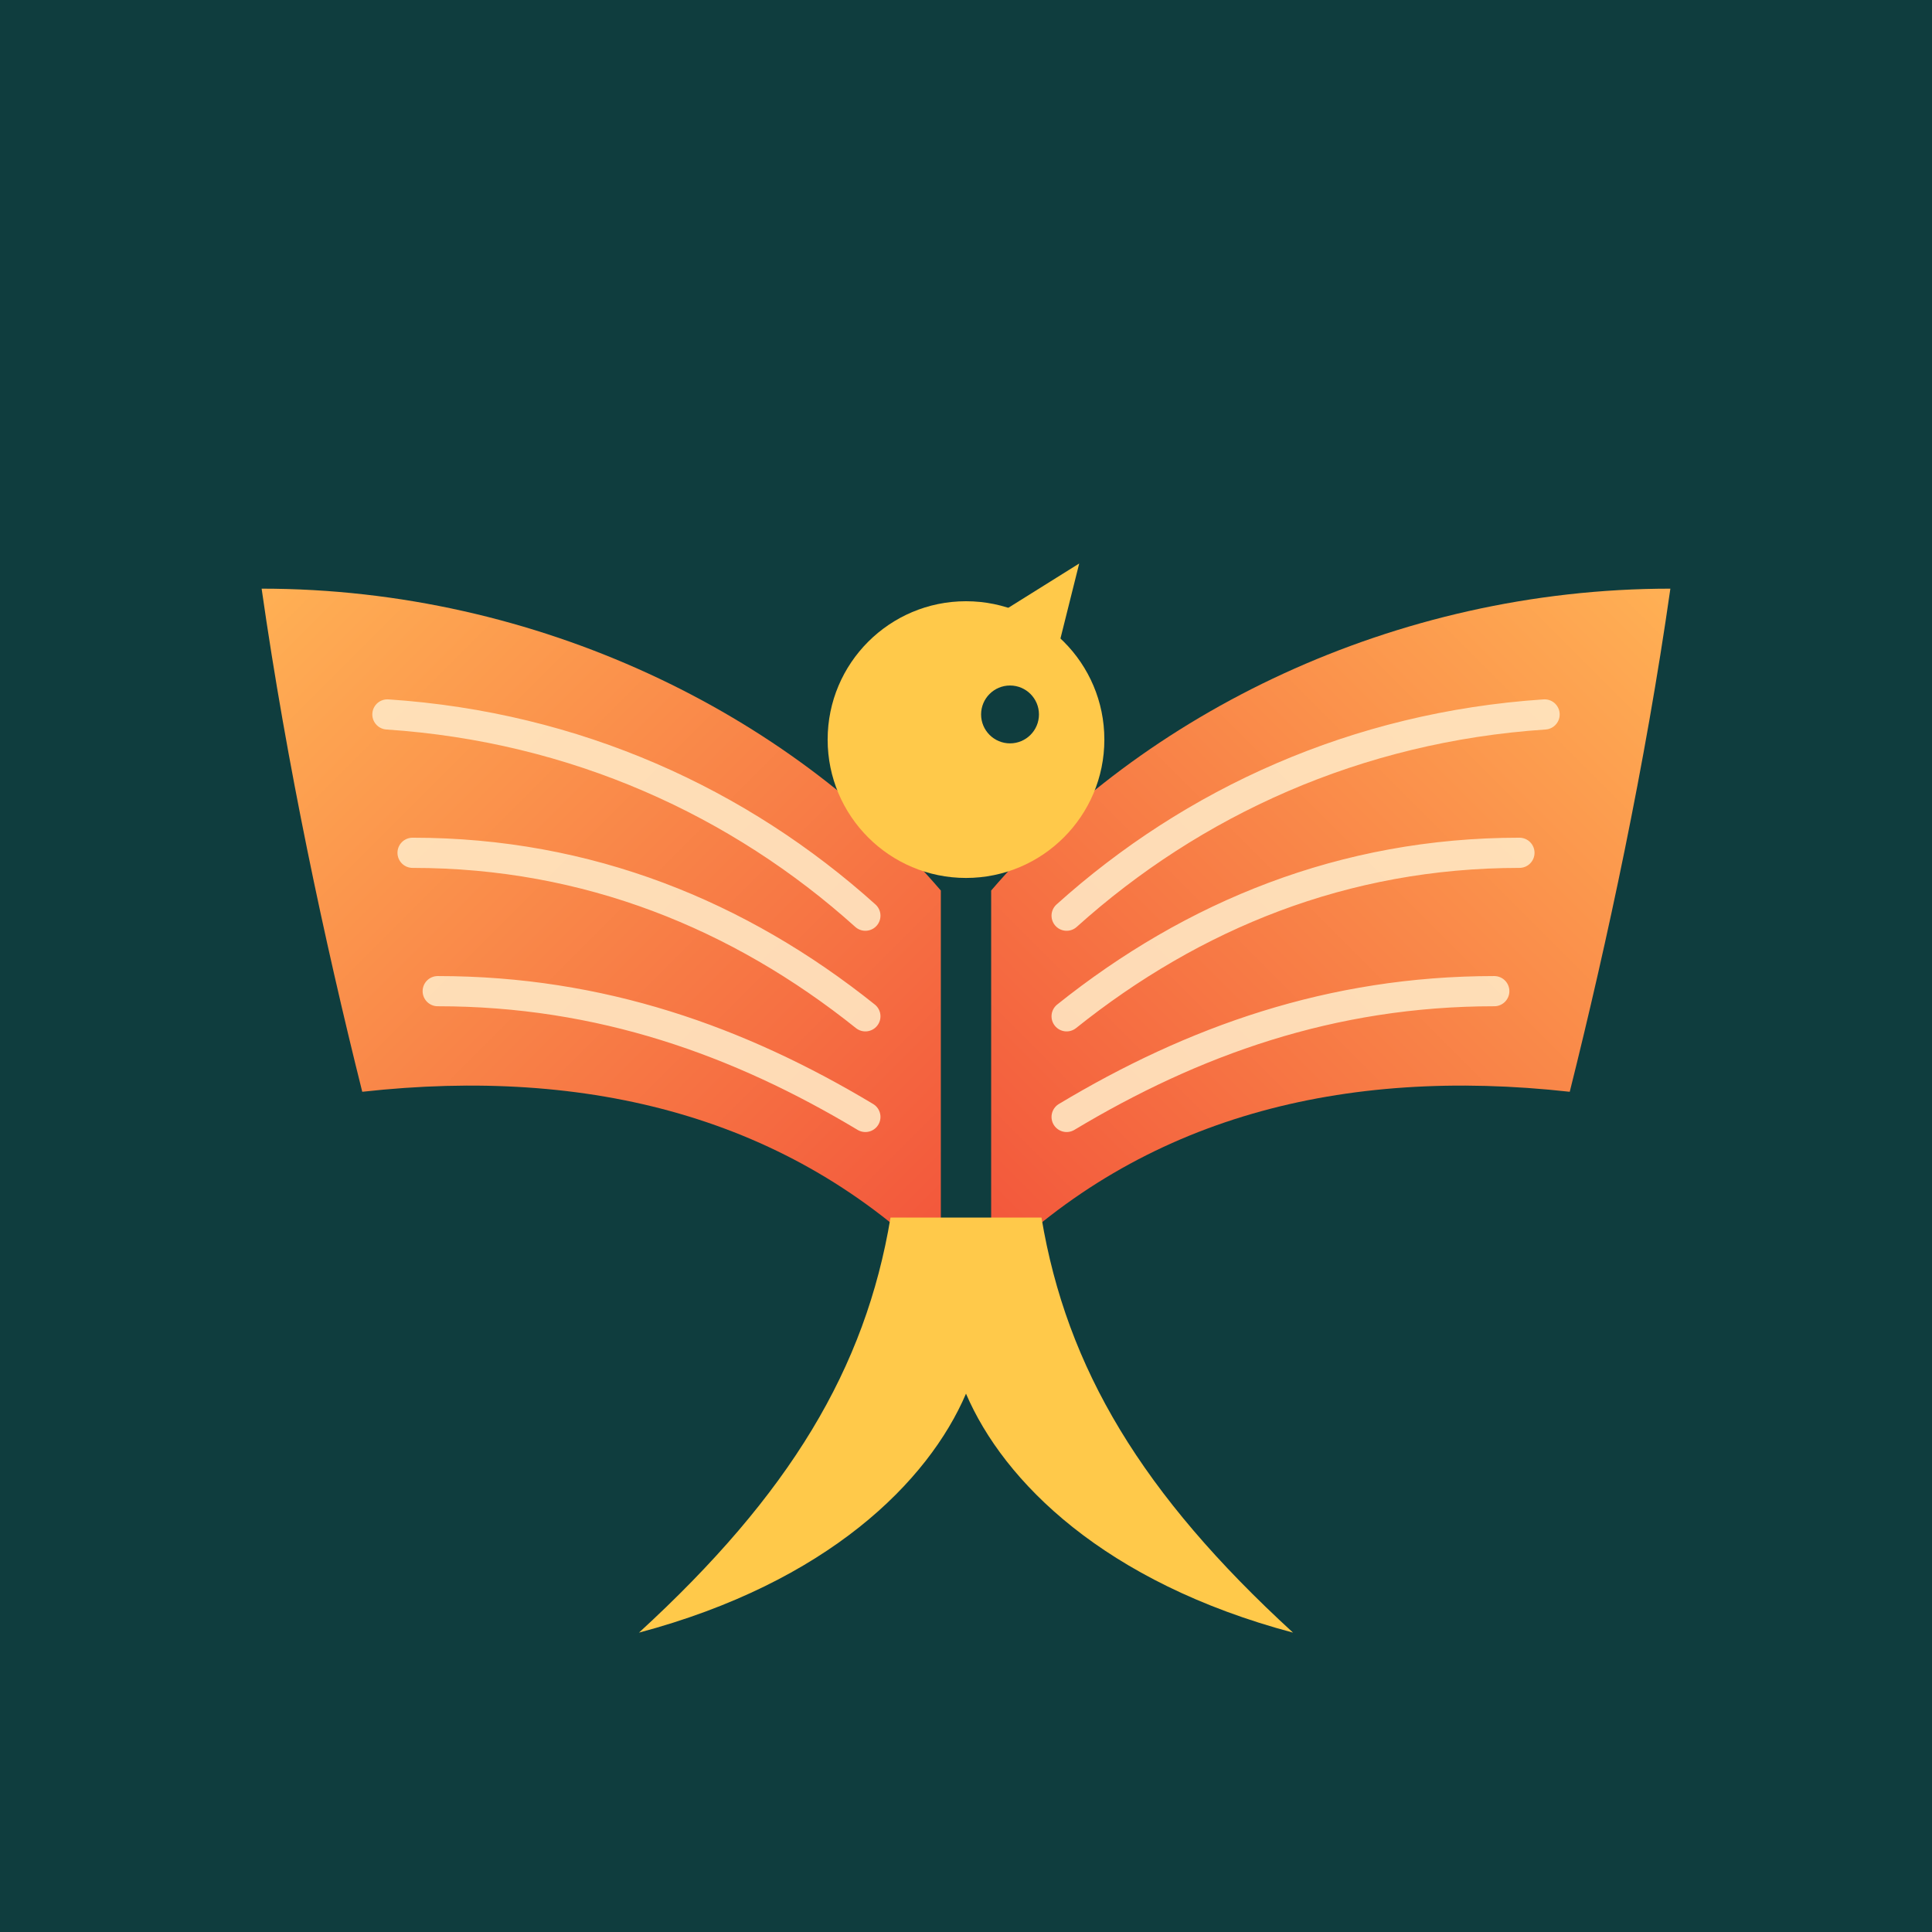
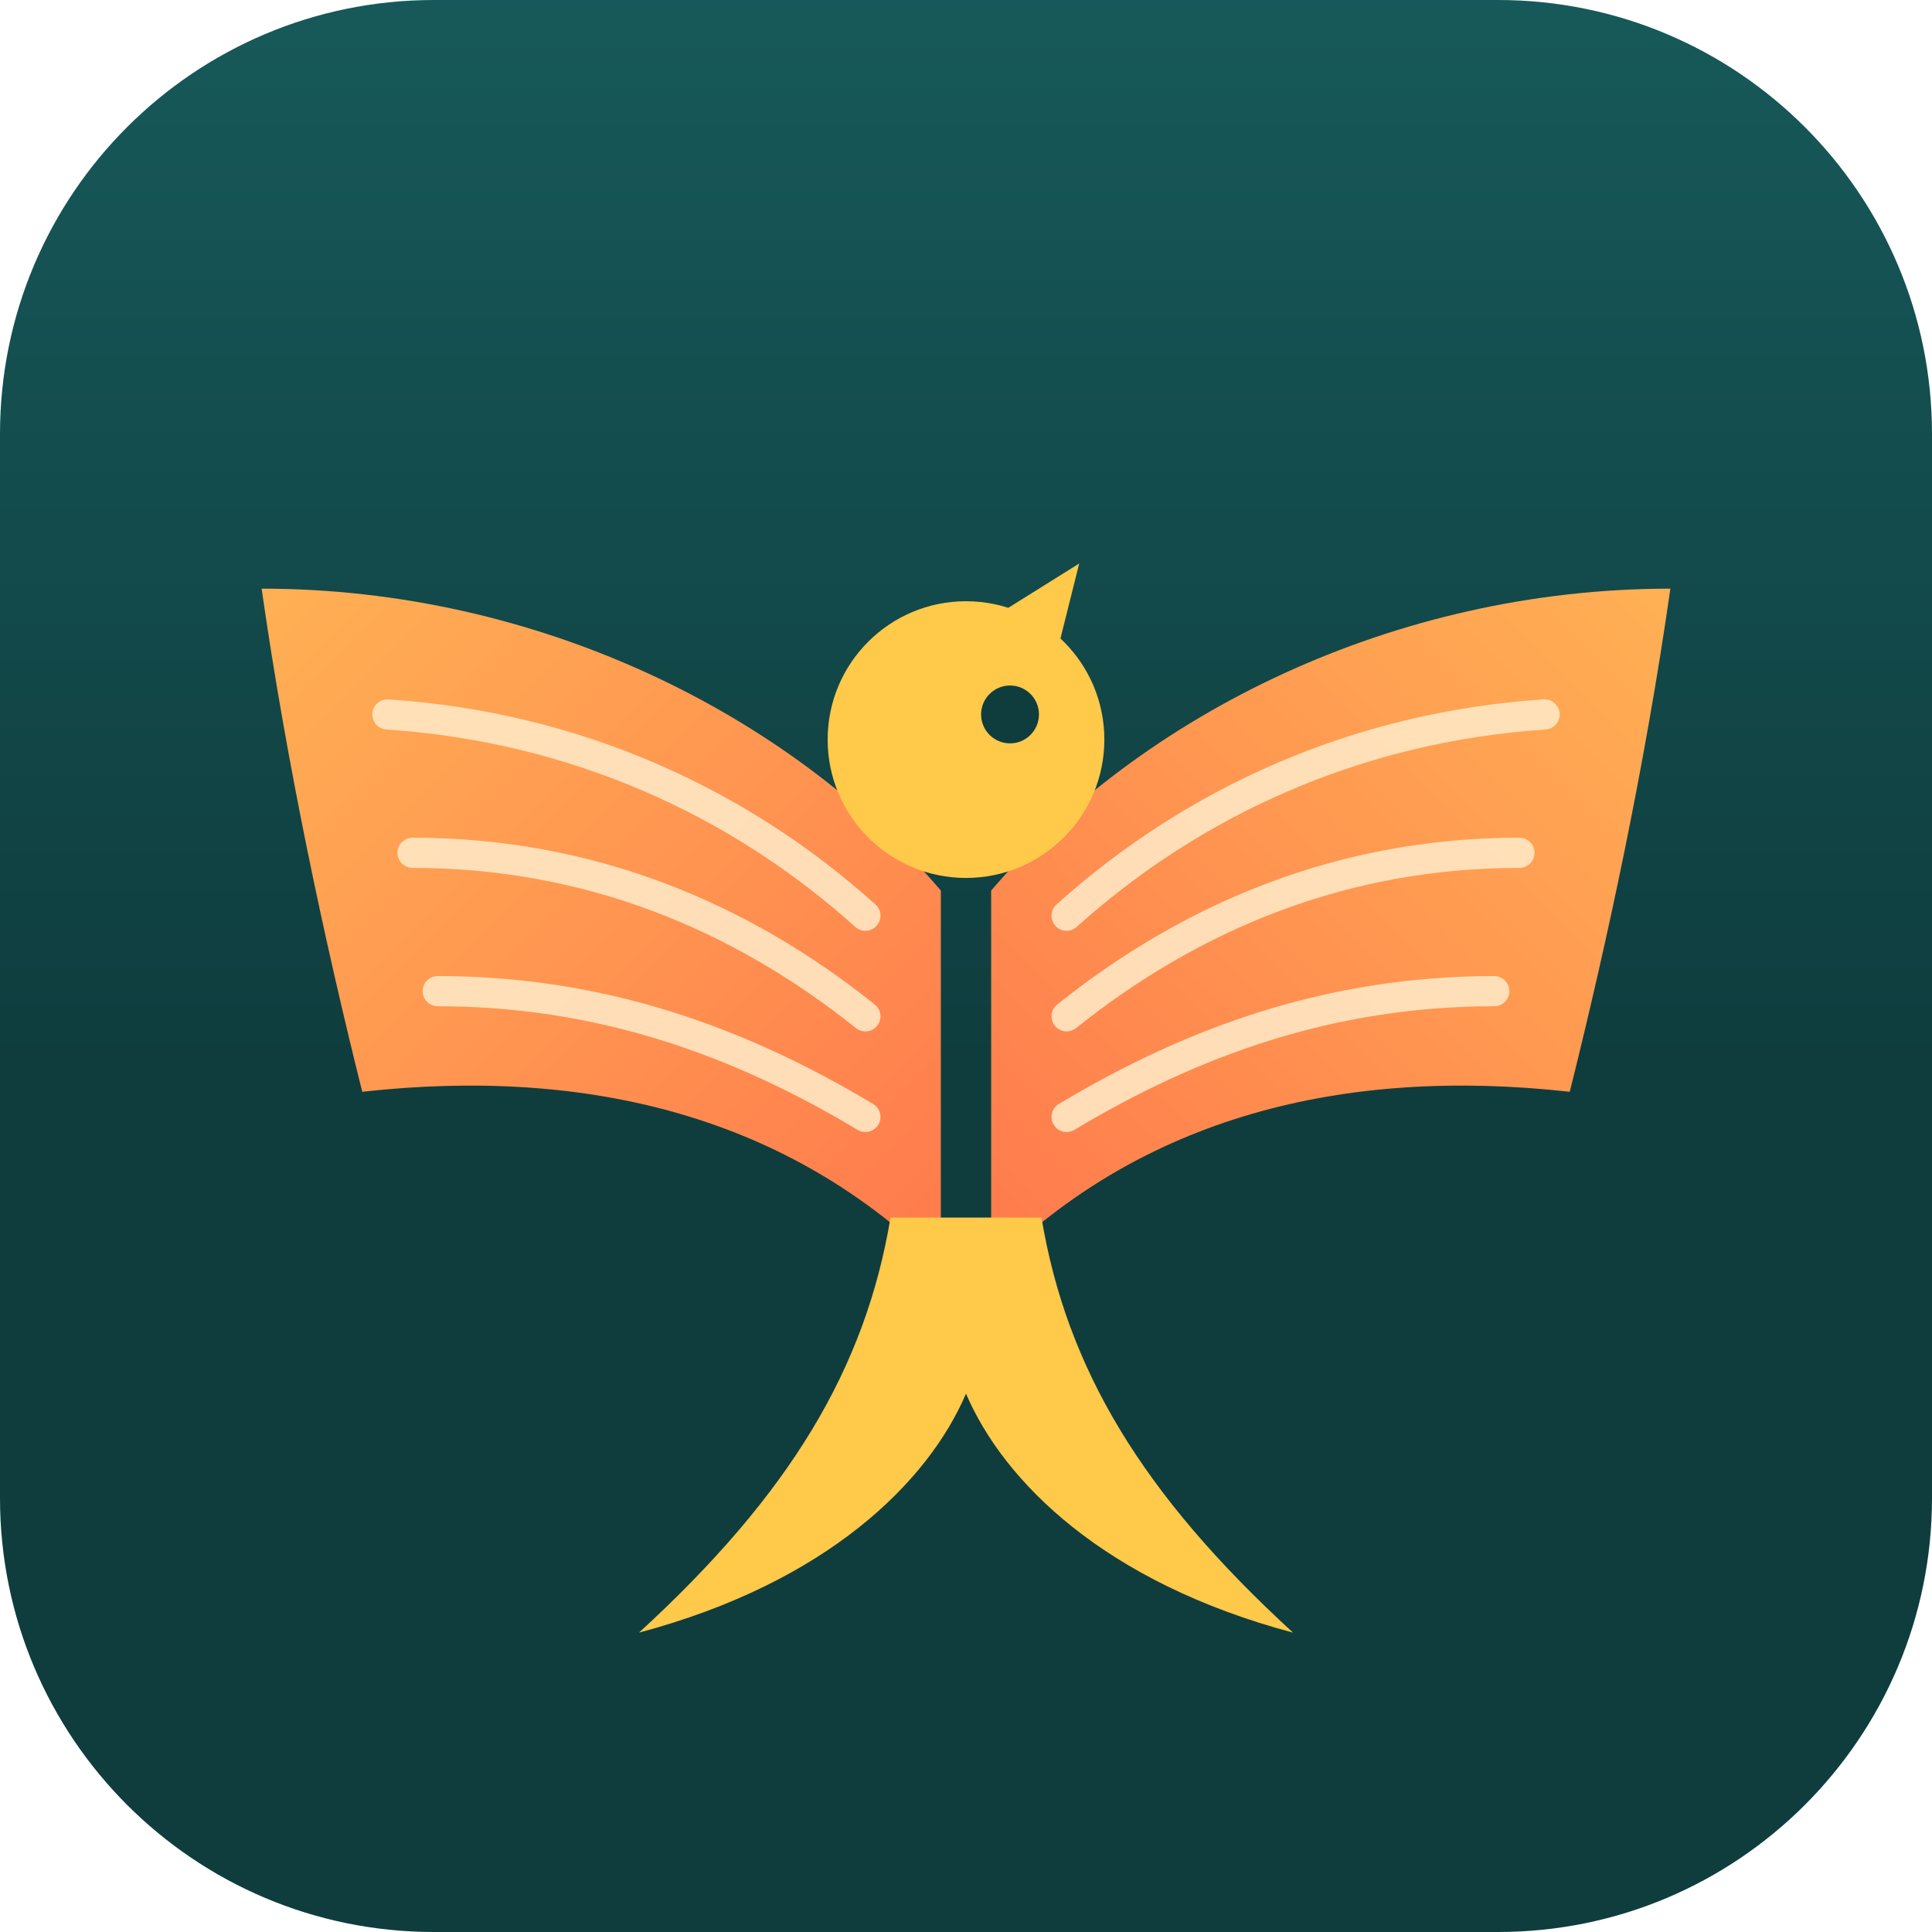
<svg xmlns="http://www.w3.org/2000/svg" viewBox="0 0 1024 1024" width="1024" height="1024">
  <defs>
+     <linearGradient id="bg" x1="0" y1="0" x2="0" y2="1">
+       <stop offset="0" stop-color="#17595A" />
+       <stop offset="0.55" stop-color="#0F3D3E" />
+     </linearGradient>
    <linearGradient id="pg" x1="0" y1="0" x2="1" y2="1">
      <stop offset="0" stop-color="#FFB054" />
-       <stop offset="1" stop-color="#F2553B" />
+       <stop offset="1" stop-color="#FF7A4D" />
    </linearGradient>
    <linearGradient id="pg2" x1="1" y1="0" x2="0" y2="1">
      <stop offset="0" stop-color="#FFB054" />
-       <stop offset="1" stop-color="#F2553B" />
+       <stop offset="1" stop-color="#FF7A4D" />
    </linearGradient>
  </defs>
-   <rect width="1024" height="1024" fill="#0F3D3E" />
+   <rect width="1024" height="1024" rx="230" ry="230" fill="url(#bg)" />
  <svg x="112" y="112" width="800" height="800" viewBox="0 0 120 120">
    <path d="M58 54 C46 40 26 30 4 30 C6 44 9 58 12 70 C30 68 46 72 58 84 Z" fill="url(#pg)" />
    <path d="M62 54 C74 40 94 30 116 30 C114 44 111 58 108 70 C90 68 74 72 62 84 Z" fill="url(#pg2)" />
    <path d="M52 56 C42 47 29 41 14 40 M52 64 C42 56 30 51 16 51 M52 72 C42 66 31 62 18 62 M68 56 C78 47 91 41 106 40 M68 64 C78 56 90 51 104 51 M68 72 C78 66 89 62 102 62" stroke="#FFE7C2" stroke-width="2.4" fill="none" stroke-linecap="round" opacity=".9" />
    <path d="M54 80 C52 92 46 102 34 113 C49 109 57 101 60 94 C63 101 71 109 86 113 C74 102 68 92 66 80 Z" fill="#FFC94A" />
    <circle cx="60" cy="42" r="11" fill="#FFC94A" />
    <path d="M61 33 l8 -5 l-2 8 Z" fill="#FFC94A" />
    <circle cx="63.5" cy="40" r="2.3" fill="#0F3D3E" />
  </svg>
</svg>
